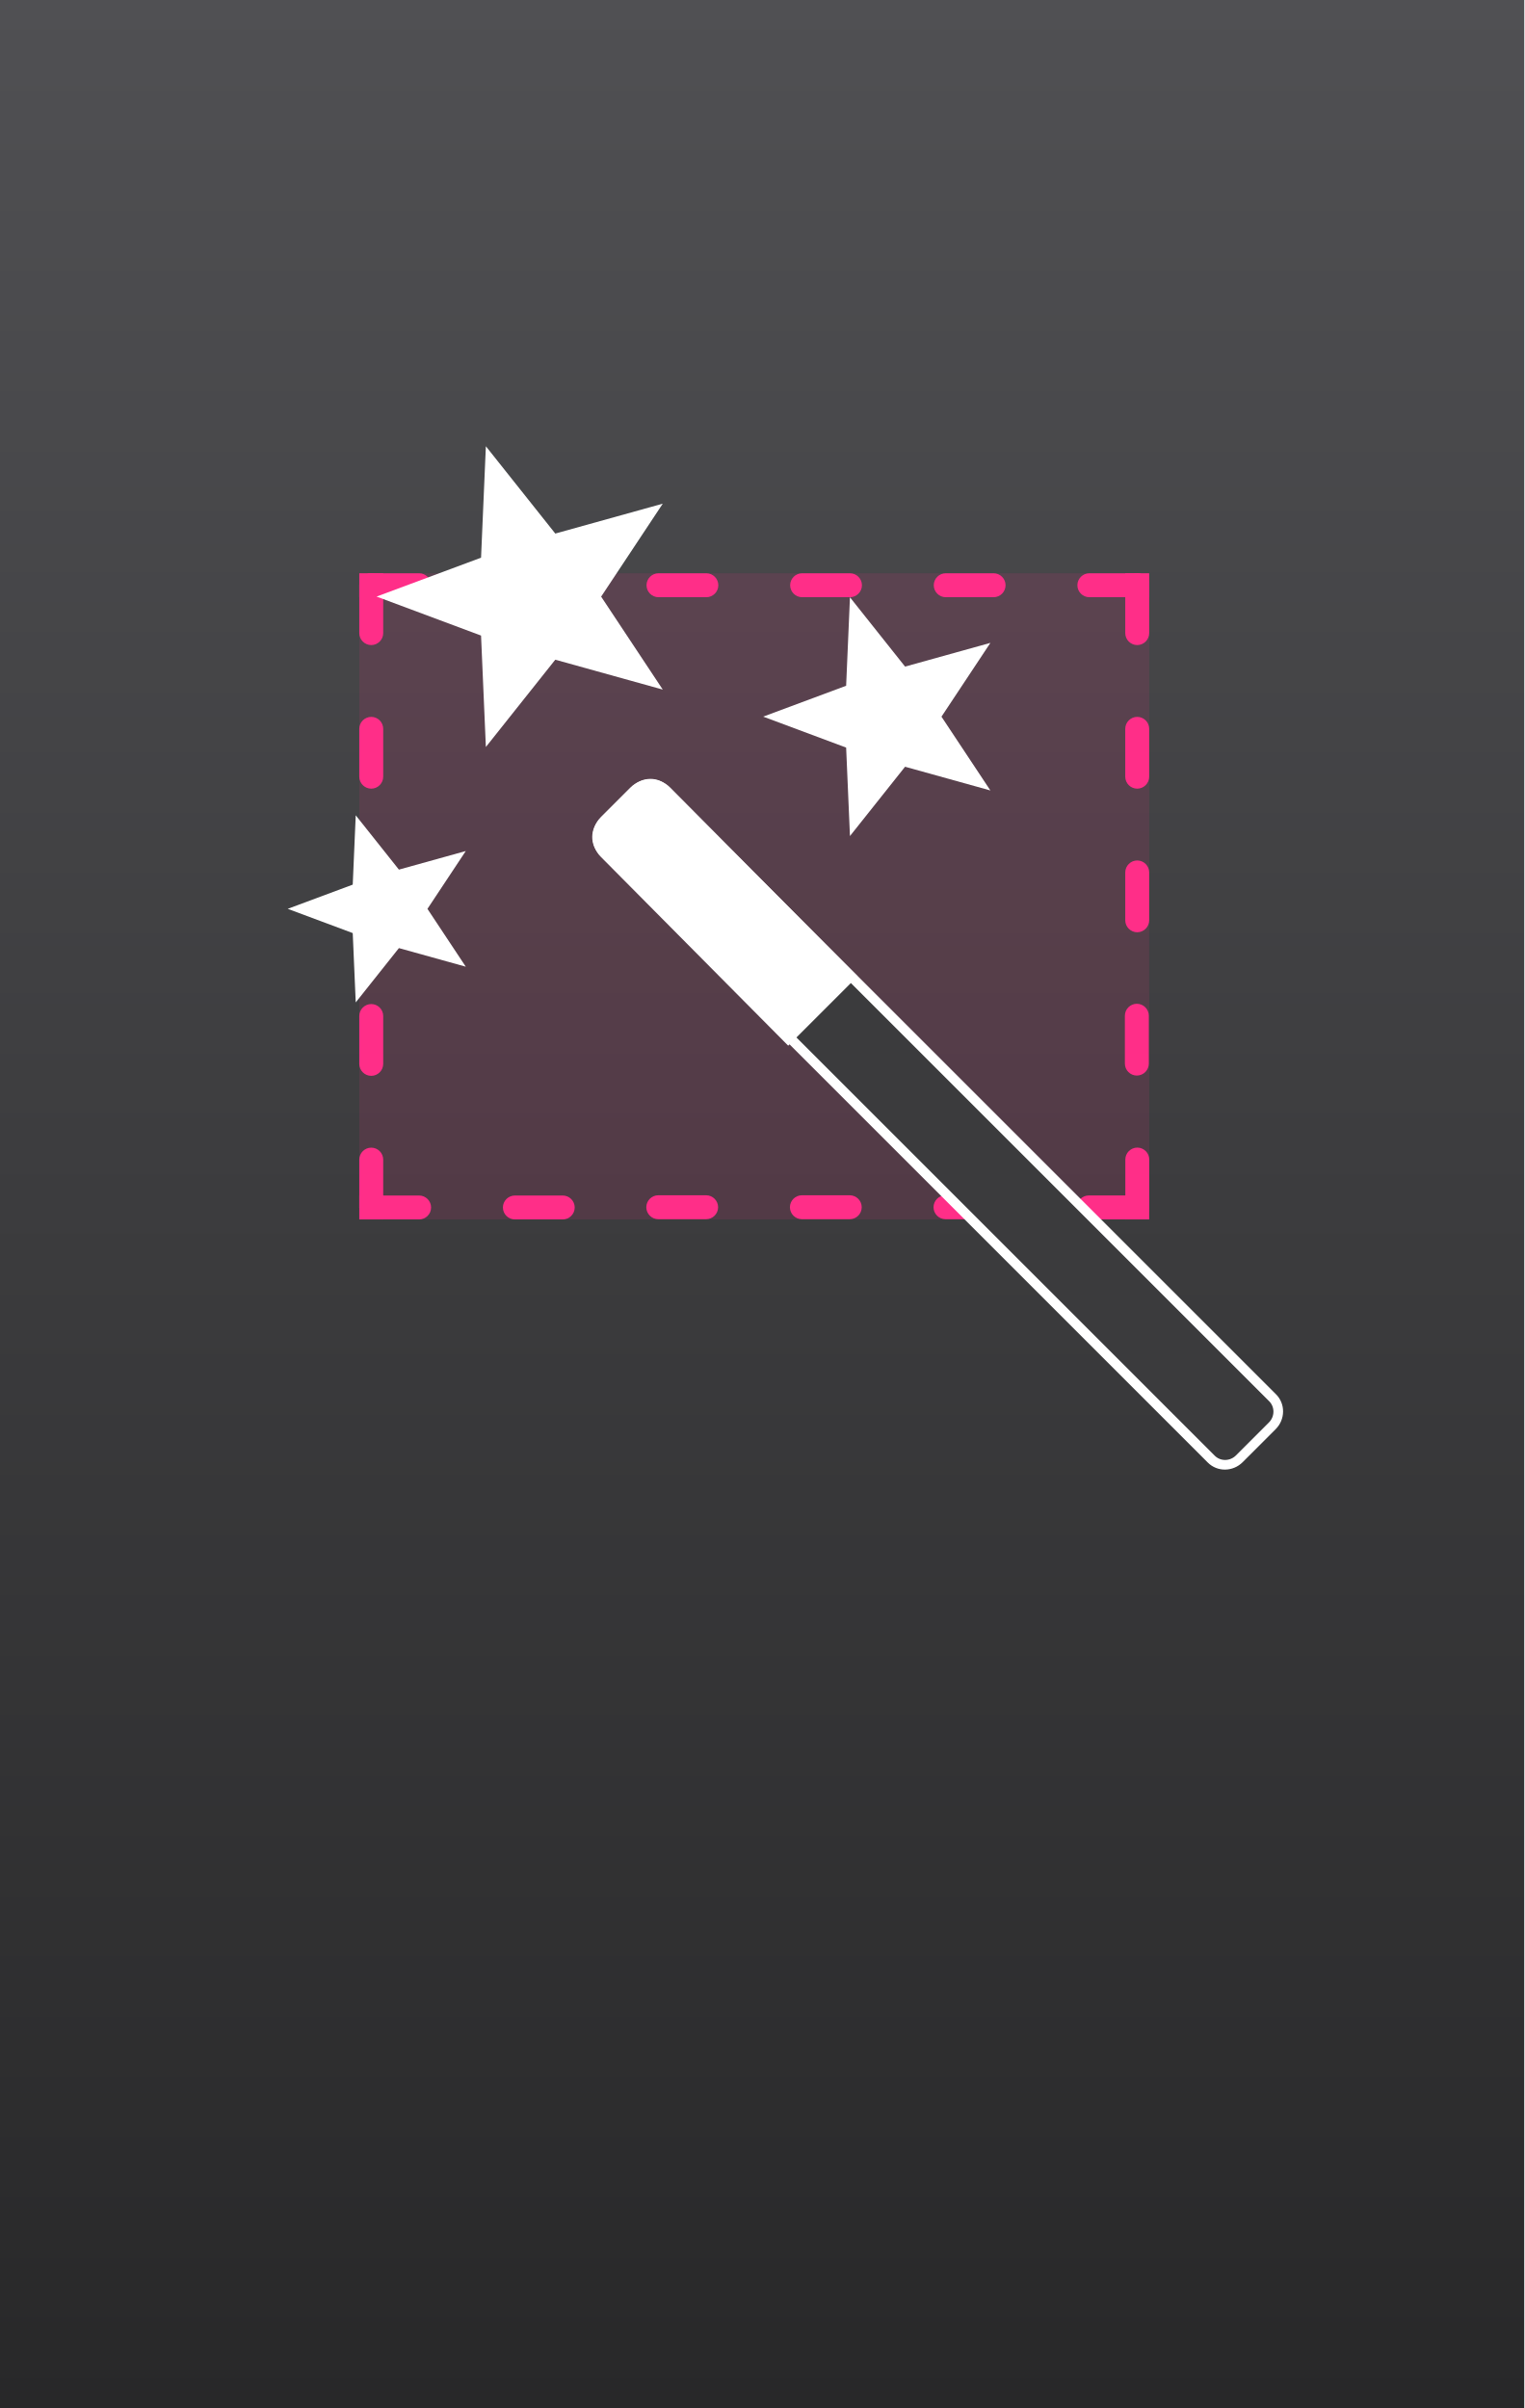
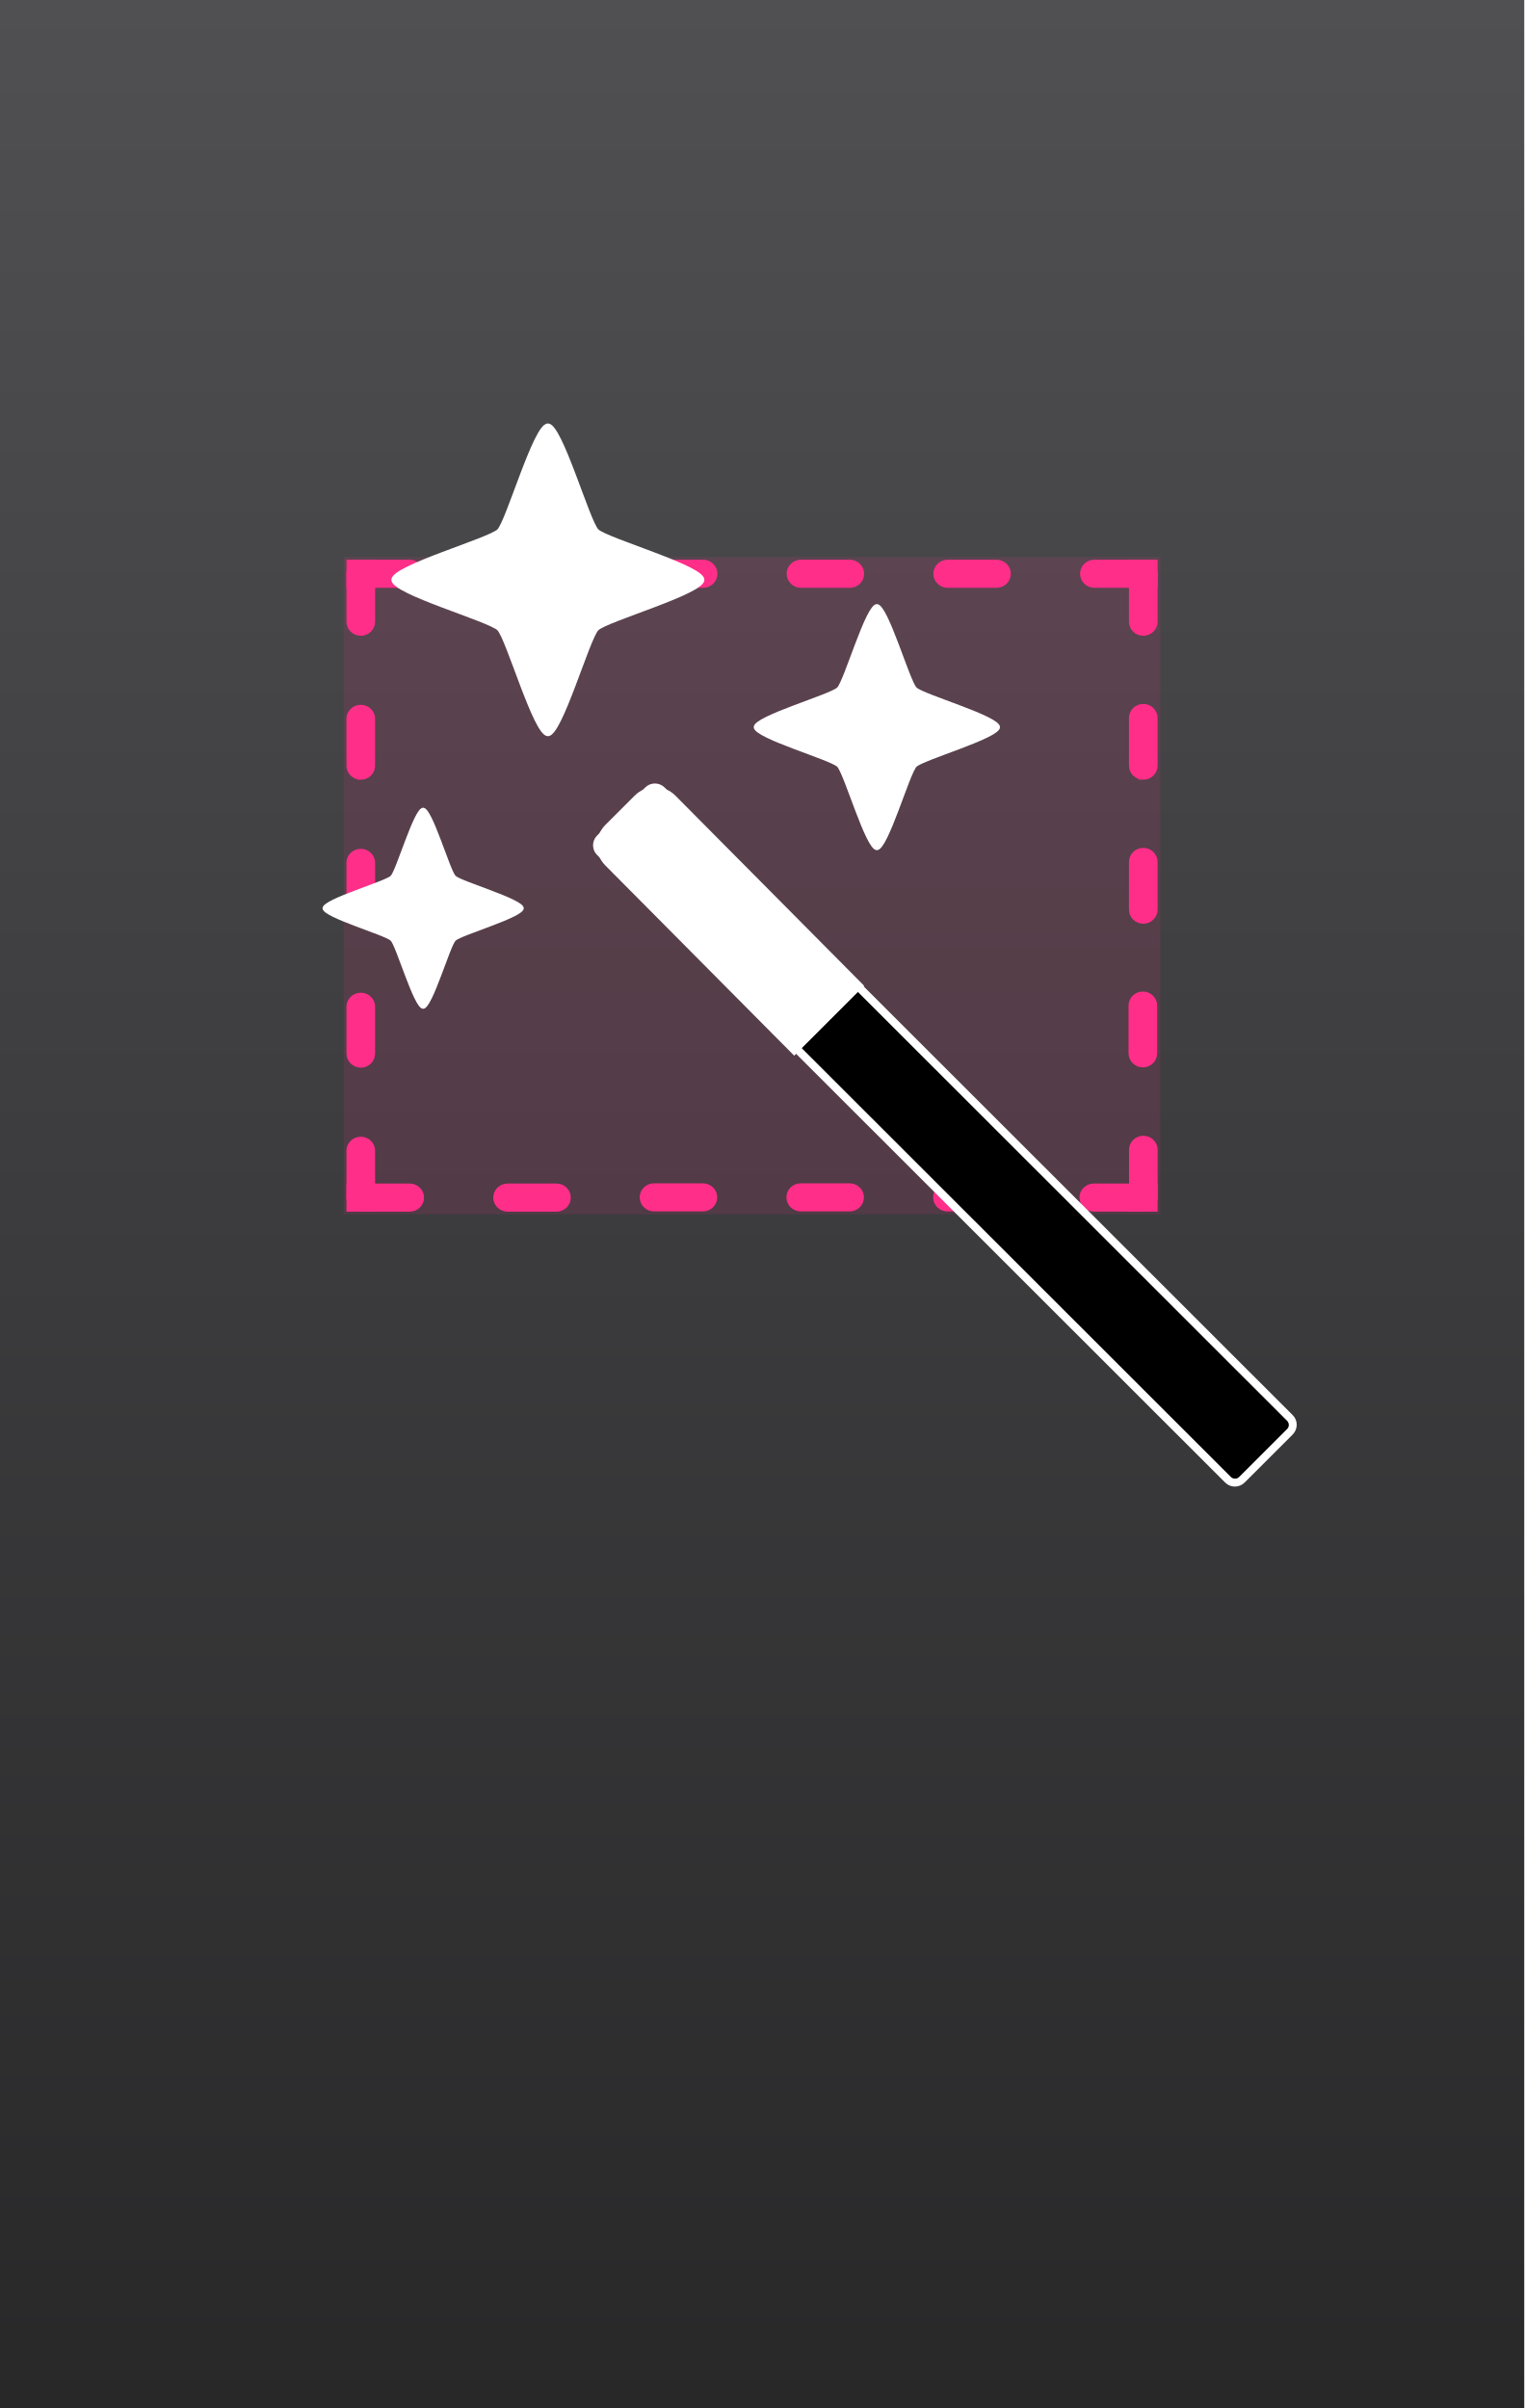
<svg xmlns="http://www.w3.org/2000/svg" xmlns:xlink="http://www.w3.org/1999/xlink" version="1.1" id="Layer_1" x="0px" y="0px" viewBox="0 0 312 493" xml:space="preserve" width="312" height="493">
  <defs id="defs176">
    <linearGradient id="linearGradient1534">
      <stop style="stop-color:#262627;stop-opacity:1" offset="0" id="stop1530" />
      <stop style="stop-color:#3b3b3d;stop-opacity:1" offset="1" id="stop1532" />
    </linearGradient>
    <linearGradient id="outerBackgroundGradient-76">
      <stop style="stop-color:#282829;stop-opacity:1" offset="0" id="stop3864-8-6-9" />
      <stop style="stop-color:#505053;stop-opacity:1" offset="1" id="stop3866-9-1-49" />
    </linearGradient>
    <linearGradient xlink:href="#outerBackgroundGradient-76" id="linearGradient5994" gradientUnits="userSpaceOnUse" gradientTransform="rotate(-90,143.75,155.75)" x1="35" y1="156" x2="253" y2="156" />
    <linearGradient xlink:href="#linearGradient1534" id="linearGradient1528" gradientUnits="userSpaceOnUse" gradientTransform="rotate(-90,17.623,276.2546)" x1="35" y1="156" x2="253" y2="156" />
    <linearGradient xlink:href="#outerBackgroundGradient-76" id="linearGradient907" x1="-127.977" y1="152.168" x2="-0.108" y2="152.168" gradientUnits="userSpaceOnUse" gradientTransform="matrix(3.855498,0,0,2.328893,-41.61804,-322.0132)" />
+     <linearGradient id="a" x1="144.49" x2="144.49" y1="266.85" y2="53.568" gradientTransform="matrix(1.0096 0 0 1.0096 -.10691 -.10393)" gradientUnits="userSpaceOnUse">
+       <stop stop-color="#282829" offset="0" id="stop1" />
+       <stop stop-color="#505053" offset="1" id="stop2" />
+     </linearGradient>
  </defs>
  <g style="display:none" id="layer7" transform="translate(123.6292,-42.034)">
    <text y="19.745" xml:space="preserve" x="15.007" style="font-style:normal;font-variant:normal;font-weight:normal;font-stretch:normal;line-height:0%;font-family:'DejaVu Sans';-inkscape-font-specification:'DejaVu Sans';display:inline;fill:#000000;fill-opacity:1;stroke:none;enable-background:new" id="context">
      <tspan style="font-style:normal;font-variant:normal;font-weight:normal;font-stretch:normal;font-size:18px;line-height:1.25;font-family:'DejaVu Sans';-inkscape-font-specification:'DejaVu Sans'" y="19.745" x="15.007" id="tspan3933">apps</tspan>
    </text>
    <text y="19.745" xml:space="preserve" x="122.488" style="font-style:normal;font-variant:normal;font-weight:bold;font-stretch:normal;line-height:0%;font-family:'DejaVu Sans';-inkscape-font-specification:'DejaVu Sans Bold';text-align:start;writing-mode:lr-tb;text-anchor:start;display:inline;fill:#000000;fill-opacity:1;stroke:none;enable-background:new" id="icon-name">
      <tspan style="font-style:normal;font-variant:normal;font-weight:bold;font-stretch:normal;font-size:18px;line-height:1.25;font-family:'DejaVu Sans';-inkscape-font-specification:'DejaVu Sans Bold'" y="19.745" x="122.488" id="tspan3937">bootloader</tspan>
    </text>
    <rect style="display:inline;overflow:visible;visibility:visible;fill:#eeeeec;fill-opacity:1;fill-rule:nonzero;stroke:none;stroke-width:2;marker:none;enable-background:accumulate" id="rect16x16" width="16" height="16" x="416" y="140" />
    <rect style="display:inline;overflow:visible;visibility:visible;fill:#d4d4d4;fill-opacity:1;fill-rule:nonzero;stroke:none;stroke-width:2;marker:none;enable-background:accumulate" id="rect24x24" width="24" height="24" x="416" y="100" />
    <rect style="display:inline;overflow:visible;visibility:visible;fill:#eeeeec;fill-opacity:1;fill-rule:nonzero;stroke:none;stroke-width:2;marker:none;enable-background:accumulate" id="rect32x32" width="32" height="32" x="416" y="52" />
    <rect y="101" x="417" height="22" width="22" id="rect22x22" style="display:inline;overflow:visible;visibility:visible;fill:#eeeeec;fill-opacity:1;fill-rule:nonzero;stroke:none;stroke-width:2;marker:none;enable-background:accumulate" />
    <rect y="220" x="288" height="48" width="48" id="rect48x48" style="display:inline;overflow:visible;visibility:visible;fill:#eeeeec;fill-opacity:1;fill-rule:nonzero;stroke:none;stroke-width:2;marker:none;enable-background:accumulate" />
    <rect style="display:inline;overflow:visible;visibility:visible;fill:#eeeeec;fill-opacity:1;fill-rule:nonzero;stroke:none;stroke-width:2;marker:none;enable-background:accumulate" id="rect256x256" width="256" height="256" x="16" y="28" />
    <rect style="display:inline;overflow:visible;visibility:visible;fill:#eeeeec;fill-opacity:1;fill-rule:nonzero;stroke:none;stroke-width:2;marker:none;enable-background:accumulate" id="rect64x64" width="64" height="64" x="288" y="140" />
    <rect style="display:inline;overflow:visible;visibility:visible;fill:#eeeeec;fill-opacity:1;fill-rule:nonzero;stroke:none;stroke-width:2;marker:none;enable-background:accumulate" id="rect96x96" width="96" height="96" x="288" y="28" />
  </g>
  <g id="layer4" style="display:inline" transform="translate(123.6292,-42.034)" />
  <g id="layer2" style="display:inline" transform="translate(123.6292,-42.034)">
    <rect style="fill:url(#linearGradient907);fill-opacity:1;stroke:none;stroke-width:25;stroke-linecap:square;stroke-linejoin:round;stroke-miterlimit:3.65;paint-order:markers stroke fill" id="rect76" width="493" height="312" x="-535.034" y="-123.629" transform="rotate(-90)" />
-     <g id="g1115" transform="matrix(1.160827,0,0,1.160802,-16.5161,-215.5934)" style="stroke-width:0.861">
-       <rect x="-28.917" y="323.049" style="fill:#ff2e88;fill-opacity:0.115;stroke-width:3.636" width="139.292" height="113.966" id="rect113" />
-       <path style="fill:#ff2e88;fill-opacity:1;stroke-width:3.636" d="m -18.365,327.27 h -8.442 c -1.161,0 -2.11,-0.95 -2.11,-2.11 v 0 c 0,-1.161 0.95,-2.11 2.11,-2.11 h 8.442 c 1.161,0 2.11,0.95 2.11,2.11 v 0 c 0,1.161 -0.95,2.11 -2.11,2.11 z" id="path135" />
-       <path style="fill:#ff2e88;fill-opacity:1;stroke-width:3.636" d="m 6.961,327.27 h -8.442 c -1.161,0 -2.11,-0.95 -2.11,-2.11 v 0 c 0,-1.161 0.95,-2.11 2.11,-2.11 h 8.442 c 1.161,0 2.11,0.95 2.11,2.11 v 0 c 0,1.161 -0.95,2.11 -2.11,2.11 z" id="path137" />
-       <path style="fill:#ff2e88;fill-opacity:1;stroke-width:3.636" d="m -18.365,437.015 h -8.442 c -1.161,0 -2.11,-0.95 -2.11,-2.11 v 0 c 0,-1.161 0.95,-2.11 2.11,-2.11 h 8.442 c 1.161,0 2.11,0.95 2.11,2.11 v 0 c 0,1.161 -0.95,2.11 -2.11,2.11 z" id="path139" />
-       <path style="fill:#ff2e88;fill-opacity:1;stroke-width:3.636" d="m 6.961,437.015 h -8.442 c -1.161,0 -2.11,-0.95 -2.11,-2.11 v 0 c 0,-1.161 0.95,-2.11 2.11,-2.11 h 8.442 c 1.161,0 2.11,0.95 2.11,2.11 v 0 c 0,1.161 -0.95,2.11 -2.11,2.11 z" id="path141" />
-       <path style="fill:#ff2e88;fill-opacity:1;stroke-width:3.636" d="m 32.287,327.27 h -8.442 c -1.161,0 -2.11,-0.95 -2.11,-2.11 v 0 c 0,-1.161 0.95,-2.11 2.11,-2.11 h 8.442 c 1.161,0 2.11,0.95 2.11,2.11 v 0 c 0,1.161 -0.95,2.11 -2.11,2.11 z" id="path143" />
-       <path style="fill:#ff2e88;fill-opacity:1;stroke-width:3.636" d="m 57.612,327.27 h -8.442 c -1.161,0 -2.11,-0.95 -2.11,-2.11 v 0 c 0,-1.161 0.95,-2.11 2.11,-2.11 h 8.442 c 1.161,0 2.11,0.95 2.11,2.11 v 0 c 0,1.161 -0.95,2.11 -2.11,2.11 z" id="path145" />
-       <path style="fill:#ff2e88;fill-opacity:1;stroke-width:3.636" d="M 82.938,327.27 H 74.496 c -1.161,0 -2.11,-0.95 -2.11,-2.11 v 0 c 0,-1.161 0.95,-2.11 2.11,-2.11 h 8.442 c 1.161,0 2.11,0.95 2.11,2.11 v 0 c 0,1.161 -0.95,2.11 -2.11,2.11 z" id="path147" />
-       <path style="fill:#ff2e88;fill-opacity:1;stroke-width:3.636" d="m 108.264,327.27 h -8.442 c -1.161,0 -2.11,-0.95 -2.11,-2.11 v 0 c 0,-1.161 0.95,-2.11 2.11,-2.11 h 8.442 c 1.161,0 2.11,0.95 2.11,2.11 v 0 c 0,1.161 -0.95,2.11 -2.11,2.11 z" id="path149" />
-       <path style="fill:#ff2e88;fill-opacity:1;stroke-width:3.636" d="m -26.807,361.038 v 0 c -1.161,0 -2.11,-0.95 -2.11,-2.11 v -8.442 c 0,-1.161 0.95,-2.11 2.11,-2.11 v 0 c 1.161,0 2.11,0.95 2.11,2.11 v 8.442 c 0,1.161 -0.95,2.11 -2.11,2.11 z" id="path151" />
-       <path style="fill:#ff2e88;fill-opacity:1;stroke-width:3.636" d="m -26.807,335.712 v 0 c -1.161,0 -2.11,-0.95 -2.11,-2.11 v -8.442 c 0,-1.161 0.95,-2.11 2.11,-2.11 v 0 c 1.161,0 2.11,0.95 2.11,2.11 v 8.442 c 0,1.161 -0.95,2.11 -2.11,2.11 z" id="path153" />
-       <path style="fill:#ff2e88;fill-opacity:1;stroke-width:3.636" d="m -26.807,411.689 v 0 c -1.161,0 -2.11,-0.95 -2.11,-2.11 v -8.442 c 0,-1.161 0.95,-2.11 2.11,-2.11 v 0 c 1.161,0 2.11,0.95 2.11,2.11 v 8.442 c 0,1.161 -0.95,2.11 -2.11,2.11 z" id="path155" />
-       <path style="fill:#ff2e88;fill-opacity:1;stroke-width:3.636" d="m -26.807,437.015 v 0 c -1.161,0 -2.11,-0.95 -2.11,-2.11 v -8.442 c 0,-1.161 0.95,-2.11 2.11,-2.11 v 0 c 1.161,0 2.11,0.95 2.11,2.11 v 8.442 c 0,1.161 -0.95,2.11 -2.11,2.11 z" id="path157" />
-       <path style="fill:#ff2e88;fill-opacity:1;stroke-width:3.636" d="m -26.807,386.364 v 0 c -1.161,0 -2.11,-0.95 -2.11,-2.11 v -8.442 c 0,-1.161 0.95,-2.11 2.11,-2.11 v 0 c 1.161,0 2.11,0.95 2.11,2.11 v 8.442 c 0,1.161 -0.95,2.11 -2.11,2.11 z" id="path159" />
-       <path style="fill:#ff2e88;fill-opacity:1;stroke-width:3.636" d="m 108.264,361.038 v 0 c -1.161,0 -2.11,-0.95 -2.11,-2.11 v -8.442 c 0,-1.161 0.95,-2.11 2.11,-2.11 v 0 c 1.161,0 2.11,0.95 2.11,2.11 v 8.442 c 0,1.161 -0.95,2.11 -2.11,2.11 z" id="path161" />
-       <path style="fill:#ff2e88;fill-opacity:1;stroke-width:3.636" d="m 108.264,335.712 v 0 c -1.161,0 -2.11,-0.95 -2.11,-2.11 v -8.442 c 0,-1.161 0.95,-2.11 2.11,-2.11 v 0 c 1.161,0 2.11,0.95 2.11,2.11 v 8.442 c 0,1.161 -0.95,2.11 -2.11,2.11 z" id="path163" />
-       <path style="fill:#ff2e88;fill-opacity:1;stroke-width:3.636" d="m 108.264,386.364 v 0 c -1.161,0 -2.11,-0.95 -2.11,-2.11 v -8.442 c 0,-1.161 0.95,-2.11 2.11,-2.11 v 0 c 1.161,0 2.11,0.95 2.11,2.11 v 8.442 c 0,1.161 -0.95,2.11 -2.11,2.11 z" id="path165" />
-       <rect x="-28.917" y="323.049" style="fill:#ff2e88;fill-opacity:1;stroke-width:3.636" width="4.221" height="4.221" id="rect167" />
-       <rect x="106.153" y="323.049" style="fill:#ff2e88;fill-opacity:1;stroke-width:3.636" width="4.221" height="4.221" id="rect169" />
-       <rect x="-28.917" y="432.794" style="fill:#ff2e88;fill-opacity:1;stroke-width:3.636" width="4.221" height="4.221" id="rect171" />
-       <path style="fill:#ff2e88;fill-opacity:1;stroke-width:3.636" d="m 106.167,434.895 v -8.442 c 0,-1.161 0.95,-2.11 2.11,-2.11 v 0 c 1.161,0 2.11,0.95 2.11,2.11 v 8.442 c 0,1.161 -0.95,2.11 -2.11,2.11 v 0 c -1.161,0 -2.11,-0.95 -2.11,-2.11 z" id="path180" />
-       <path style="fill:#ff2e88;fill-opacity:1;stroke-width:3.636" d="m 97.612,434.895 v 0 c 0,-1.161 0.95,-2.11 2.11,-2.11 h 8.442 c 1.161,0 2.11,0.95 2.11,2.11 v 0 c 0,1.161 -0.95,2.11 -2.11,2.11 h -8.442 c -1.161,0 -2.11,-0.95 -2.11,-2.11 z" id="path182" />
-       <rect x="432.794" y="-110.374" style="fill:#ff2e88;fill-opacity:1;stroke-width:3.636" width="4.221" height="4.221" id="rect184" transform="rotate(90)" />
-       <path style="fill:#ff2e88;fill-opacity:1;stroke-width:3.636" d="m 108.198,411.639 v 0 c -1.161,0 -2.11,-0.95 -2.11,-2.11 v -8.442 c 0,-1.161 0.95,-2.11 2.11,-2.11 v 0 c 1.161,0 2.11,0.95 2.11,2.11 v 8.442 c 0,1.161 -0.95,2.11 -2.11,2.11 z" id="path186" />
-       <path style="fill:#ff2e88;fill-opacity:1;stroke-width:3.636" d="m 32.248,436.973 h -8.442 c -1.161,0 -2.11,-0.95 -2.11,-2.11 v 0 c 0,-1.161 0.95,-2.11 2.11,-2.11 h 8.442 c 1.161,0 2.11,0.95 2.11,2.11 v 0 c 0,1.161 -0.95,2.11 -2.11,2.11 z" id="path192" />
-       <path style="fill:#ff2e88;fill-opacity:1;stroke-width:3.636" d="m 57.573,436.973 h -8.442 c -1.161,0 -2.11,-0.95 -2.11,-2.11 v 0 c 0,-1.161 0.95,-2.11 2.11,-2.11 h 8.442 c 1.161,0 2.11,0.95 2.11,2.11 v 0 c 0,1.161 -0.95,2.11 -2.11,2.11 z" id="path194" />
-       <path style="fill:#ff2e88;fill-opacity:1;stroke-width:3.636" d="m 82.899,436.973 h -8.442 c -1.161,0 -2.11,-0.95 -2.11,-2.11 v 0 c 0,-1.161 0.95,-2.11 2.11,-2.11 H 82.899 c 1.161,0 2.11,0.95 2.11,2.11 v 0 c 0,1.161 -0.95,2.11 -2.11,2.11 z" id="path196" />
-       <g id="g1864" transform="matrix(4.640878,-4.640878,4.640878,4.640878,-178.0893,381.433)" style="stroke-width:0.861">
-         <g id="g1835" transform="translate(4.041063,14.53651)" style="stroke-width:0.861">
-           <g id="g1781" style="stroke-width:0.861" />
-           <g id="g1801" transform="matrix(1,0,0,0.9761218,0,0.6424318)" style="stroke-width:0.861">
-             <rect style="fill:#3b3b3d;fill-opacity:1;stroke:#ffffff;stroke-width:0.262;stroke-linejoin:round;stroke-miterlimit:4;stroke-dasharray:none;stroke-opacity:1" id="rect1841" width="2.331" height="24.768" x="17.674" y="4.069" ry="0.539" rx="0.539" />
-             <g id="rect1843" style="opacity:1;stroke-width:0.861">
-               <path style="color:#000000;font-style:normal;font-variant:normal;font-weight:normal;font-stretch:normal;font-size:medium;line-height:normal;font-family:sans-serif;font-variant-ligatures:normal;font-variant-position:normal;font-variant-caps:normal;font-variant-numeric:normal;font-variant-alternates:normal;font-variant-east-asian:normal;font-feature-settings:normal;font-variation-settings:normal;text-indent:0;text-align:start;text-decoration:none;text-decoration-line:none;text-decoration-style:solid;text-decoration-color:#000000;letter-spacing:normal;word-spacing:normal;text-transform:none;writing-mode:lr-tb;direction:ltr;text-orientation:mixed;dominant-baseline:auto;baseline-shift:baseline;text-anchor:start;white-space:normal;shape-padding:0;shape-margin:0;inline-size:0;clip-rule:nonzero;display:inline;overflow:visible;visibility:visible;isolation:auto;mix-blend-mode:normal;color-interpolation:sRGB;color-interpolation-filters:linearRGB;solid-color:#000000;solid-opacity:1;vector-effect:none;fill:#ffffff;fill-opacity:1;fill-rule:nonzero;stroke:none;stroke-width:0.262;stroke-linecap:butt;stroke-linejoin:round;stroke-miterlimit:4;stroke-dasharray:none;stroke-dashoffset:0;stroke-opacity:1;color-rendering:auto;image-rendering:auto;shape-rendering:auto;text-rendering:auto;enable-background:accumulate;stop-color:#000000;stop-opacity:1" d="m 18.285,4.069 h 1.11 c 0.338,0 0.611,0.279 0.611,0.626 V 9.409 H 17.674 V 4.695 c 0,-0.347 0.272,-0.626 0.611,-0.626 z" id="path1570" />
-               <path style="color:#000000;font-style:normal;font-variant:normal;font-weight:normal;font-stretch:normal;font-size:medium;line-height:normal;font-family:sans-serif;font-variant-ligatures:normal;font-variant-position:normal;font-variant-caps:normal;font-variant-numeric:normal;font-variant-alternates:normal;font-variant-east-asian:normal;font-feature-settings:normal;font-variation-settings:normal;text-indent:0;text-align:start;text-decoration:none;text-decoration-line:none;text-decoration-style:solid;text-decoration-color:#000000;letter-spacing:normal;word-spacing:normal;text-transform:none;writing-mode:lr-tb;direction:ltr;text-orientation:mixed;dominant-baseline:auto;baseline-shift:baseline;text-anchor:start;white-space:normal;shape-padding:0;shape-margin:0;inline-size:0;clip-rule:nonzero;display:inline;overflow:visible;visibility:visible;isolation:auto;mix-blend-mode:normal;color-interpolation:sRGB;color-interpolation-filters:linearRGB;solid-color:#000000;solid-opacity:1;vector-effect:none;fill:#ffffff;fill-opacity:1;fill-rule:nonzero;stroke:none;stroke-width:0.861;stroke-linecap:butt;stroke-linejoin:round;stroke-miterlimit:4;stroke-dasharray:none;stroke-dashoffset:0;stroke-opacity:1;color-rendering:auto;image-rendering:auto;shape-rendering:auto;text-rendering:auto;enable-background:accumulate;stop-color:#000000;stop-opacity:1" d="m 18.285,3.918 c -0.422,0 -0.764,0.351 -0.764,0.777 l -0.028,7.32 h 2.635 l 0.028,-7.32 C 20.158,4.269 19.816,3.918 19.395,3.918 Z m 0,0.303 h 1.109 c 0.255,0 0.459,0.208 0.459,0.475 -1.293,-0.18 -0.765,-0.141 -2.027,0 0,-0.267 0.204,-0.475 0.459,-0.475 z" id="path1572" />
-             </g>
+     <g transform="matrix(8.775511,0,0,8.770071,-392.2674,-1120.204)" id="g16" style="stroke-width:0.431">
+       <g transform="matrix(0.13445,0,0,0.13445,32.901,139.31)" id="g15" style="stroke-width:0.431">
+         <g transform="matrix(1.0095,0,0,0.99224,-0.92822,-0.83095)" fill="#ff2e88" id="g10" style="stroke-width:0.431">
+           <rect x="43.125" y="47.431" width="140.36" height="115.03" fill-opacity="0.115" stroke-width="1.834" id="rect4" />
+           <g stroke="#ff2e88" stroke-width="0.72" id="g9">
+             <path d="M 54.463,52.469 H 46.071 A 2.111,2.109 0 0 1 43.96,50.37 c 0,-1.154 0.946,-2.099 2.111,-2.099 h 8.402 a 2.101,2.099 0 0 1 0,4.198 z m 25.217,0 H 71.288 A 2.111,2.109 0 0 1 69.187,50.37 c 0,-1.154 0.946,-2.099 2.101,-2.099 H 79.69 A 2.101,2.099 0 0 1 79.7,52.469 Z M 54.463,161.629 H 46.071 A 2.111,2.109 0 0 1 43.96,159.54 c 0,-1.164 0.946,-2.109 2.111,-2.109 h 8.402 a 2.101,2.099 0 0 1 0,4.198 z m 25.217,0 h -8.392 a 2.111,2.109 0 0 1 -2.101,-2.089 c 0,-1.164 0.946,-2.109 2.101,-2.109 H 79.69 a 2.101,2.099 0 0 1 0.01,4.198 z M 104.897,52.469 H 96.495 A 2.111,2.109 0 0 1 94.394,50.37 c 0,-1.154 0.946,-2.099 2.091,-2.099 h 8.412 a 2.101,2.099 0 0 1 0,4.198 z m 25.207,0 h -8.402 a 2.111,2.109 0 0 1 -2.091,-2.099 2.091,2.089 0 0 1 2.091,-2.099 h 8.402 a 2.101,2.099 0 0 1 0.01,4.198 z m 25.217,0 h -8.402 a 2.111,2.109 0 0 1 -2.101,-2.099 c 0,-1.154 0.946,-2.099 2.091,-2.099 h 8.412 a 2.101,2.099 0 0 1 0,4.198 z m 25.217,0 h -8.412 a 2.111,2.109 0 0 1 -2.091,-2.099 2.091,2.089 0 0 1 2.091,-2.099 h 8.412 a 2.101,2.099 0 0 1 0,4.198 z M 46.068,86.051 a 2.111,2.109 0 0 1 -2.111,-2.089 v -8.405 a 2.111,2.109 0 0 1 4.201,0 v 8.396 a 2.091,2.089 0 0 1 -2.091,2.099 z" id="path4" style="stroke-width:0.72" />
+             <path d="m 46.071,60.864 a 2.111,2.109 0 0 1 -2.111,-2.099 v -8.396 a 2.111,2.109 0 0 1 4.201,0 v 8.396 A 2.091,2.089 0 0 1 46.071,60.854 Z m 0,75.57 a 2.111,2.109 0 0 1 -2.111,-2.089 v -8.405 a 2.111,2.109 0 0 1 4.201,0 v 8.405 a 2.091,2.089 0 0 1 -2.091,2.089 z m 0,25.197 a 2.111,2.109 0 0 1 -2.111,-2.089 v -8.405 a 2.111,2.109 0 0 1 4.201,0 v 8.396 a 2.091,2.089 0 0 1 -2.091,2.099 z m 0,-50.383 a 2.111,2.109 0 0 1 -2.111,-2.099 v -8.396 a 2.111,2.109 0 0 1 4.201,0 v 8.396 a 2.091,2.089 0 0 1 -2.091,2.099 z m 134.47,-25.197 a 2.111,2.109 0 0 1 -2.101,-2.089 v -8.405 a 2.101,2.099 0 0 1 4.201,0 v 8.396 c 0,1.164 -0.946,2.099 -2.101,2.099 z m 0,-25.187 a 2.111,2.109 0 0 1 -2.101,-2.099 v -8.396 a 2.101,2.099 0 0 1 4.201,-0.01 v 8.405 a 2.091,2.089 0 0 1 -2.101,2.089 z m 0,50.383 a 2.111,2.109 0 0 1 -2.101,-2.099 v -8.396 a 2.101,2.099 0 0 1 4.201,-0.01 v 8.405 c 0,1.154 -0.946,2.099 -2.101,2.099 z" id="path5" style="stroke-width:0.72" />
+             <rect x="43.96" y="48.271" width="4.201" height="4.198" id="rect5" style="stroke-width:0.72" />
+             <rect x="178.44" y="48.271" width="4.201" height="4.198" id="rect6" style="stroke-width:0.72" />
+             <rect x="43.96" y="157.43" width="4.201" height="4.198" id="rect7" style="stroke-width:0.72" />
+             <path d="m 178.45,159.52 v -8.396 a 2.101,2.099 0 0 1 4.201,0 v 8.396 c 0,1.154 -0.946,2.099 -2.101,2.099 A 2.111,2.109 0 0 1 178.45,159.53 Z" id="path7" style="stroke-width:0.72" />
+             <path d="m 169.93,159.52 c 0,-1.154 0.946,-2.089 2.101,-2.089 h 8.412 a 2.096,2.094 0 0 1 0,4.188 h -8.412 a 2.111,2.109 0 0 1 -2.091,-2.089 z" id="path8" style="stroke-width:0.72" />
+             <rect transform="rotate(90)" x="157.43" y="-182.64" width="4.198" height="4.201" id="rect8" style="stroke-width:0.72" />
+             <path d="m 180.47,136.39 a 2.111,2.109 0 0 1 -2.101,-2.099 v -8.405 a 2.101,2.099 0 0 1 4.201,0 v 8.405 A 2.091,2.089 0 0 1 180.47,136.38 Z m -75.612,25.197 h -8.402 a 2.111,2.109 0 0 1 -2.101,-2.099 c 0,-1.154 0.946,-2.099 2.091,-2.099 h 8.412 c 1.155,0 2.101,0.945 2.101,2.099 0,1.154 -0.946,2.099 -2.101,2.099 z m 25.217,0 h -8.412 a 2.111,2.109 0 0 1 -2.091,-2.099 2.091,2.089 0 0 1 2.091,-2.099 h 8.412 a 2.101,2.099 0 0 1 0,4.198 z m 25.207,0 h -8.402 a 2.111,2.109 0 0 1 -2.101,-2.099 c 0,-1.154 0.946,-2.099 2.091,-2.099 h 8.412 a 2.101,2.099 0 0 1 0.01,4.198 z" id="path9" style="stroke-width:0.72" />
          </g>
        </g>
+         <g transform="matrix(0.99261,0,0,0.99261,2.3511,2.4994)" stroke-width="0.434" id="g11">
+           <rect transform="matrix(4.6409,-4.6409,4.5301,4.5301,-16.32,158.04)" x="17.67" y="4.07" width="2.33" height="24.77" rx="0.26" ry="0.267" stroke="#ffffff" stroke-linejoin="round" stroke-width="0.213" id="rect10" />
+           <path d="m 86.97,91.62 5.15,-5.15 a 4,4 0 0 1 5.67,0 l 21.35,21.35 -10.81,10.82 -21.36,-21.36 a 4,4 0 0 1 0,-5.66 z" color="#000000" color-rendering="auto" dominant-baseline="auto" fill="#ffffff" image-rendering="auto" shape-rendering="auto" solid-color="#000000" stop-color="#000000" style="font-variant-ligatures:normal;font-variant-position:normal;font-variant-caps:normal;font-variant-numeric:normal;font-variant-alternates:normal;font-variant-east-asian:normal;font-feature-settings:normal;font-variation-settings:normal;text-indent:0;text-decoration-line:none;text-decoration-style:solid;text-decoration-color:#000000;text-transform:none;text-orientation:mixed;white-space:normal;shape-padding:0;shape-margin:0;inline-size:0;isolation:auto;mix-blend-mode:normal;stroke-width:0.434" id="path10" />
+           <path d="m 86.29,90.93 a 5,5 0 0 0 -0.03,7.06 l 33.04,33.3 12.22,-12.23 -33.03,-33.3 a 5,5 0 0 0 -7.05,0.02 z m 1.37,1.37 5.15,-5.15 a 3,3 0 0 1 4.28,0.02 c -6.82,5.18 -4.2,2.91 -9.41,9.41 A 3,3 0 0 1 87.66,92.3 Z" color="#000000" color-rendering="auto" dominant-baseline="auto" fill="#ffffff" image-rendering="auto" shape-rendering="auto" solid-color="#000000" stop-color="#000000" style="font-variant-ligatures:normal;font-variant-position:normal;font-variant-caps:normal;font-variant-numeric:normal;font-variant-alternates:normal;font-variant-east-asian:normal;font-feature-settings:normal;font-variation-settings:normal;text-indent:0;text-decoration-line:none;text-decoration-style:solid;text-decoration-color:#000000;text-transform:none;text-orientation:mixed;white-space:normal;shape-padding:0;shape-margin:0;inline-size:0;isolation:auto;mix-blend-mode:normal;stroke-width:0.434" id="path11" />
+         </g>
+         <g transform="matrix(8.0101,0,0,8.0101,-273.16,-1134.7)" fill="#ffffff" fill-rule="evenodd" stroke="#ffffff" id="g14" style="stroke-width:0.431">
+           <path transform="matrix(0.23836,0,0,0.23836,42.147,113.61)" d="m 37.012,168.44 c -0.917,0 -2.877,-6.905 -3.525,-7.554 -0.648,-0.648 -7.554,-2.608 -7.554,-3.525 0,-0.917 6.905,-2.877 7.554,-3.525 0.648,-0.648 2.608,-7.554 3.525,-7.554 0.917,0 2.877,6.905 3.525,7.554 0.648,0.648 7.554,2.608 7.554,3.525 0,0.917 -6.905,2.877 -7.554,3.525 -0.648,0.648 -2.608,7.554 -3.525,7.554 z" stroke-width="0.223" id="path12" />
+           <path transform="matrix(0.19455,0,0,0.19455,33.941,124.43)" d="m 37.012,168.44 c -0.917,0 -2.877,-6.905 -3.525,-7.554 -0.648,-0.648 -7.554,-2.608 -7.554,-3.525 0,-0.917 6.905,-2.877 7.554,-3.525 0.648,-0.648 2.608,-7.554 3.525,-7.554 0.917,0 2.877,6.905 3.525,7.554 0.648,0.648 7.554,2.608 7.554,3.525 0,0.917 -6.905,2.877 -7.554,3.525 -0.648,0.648 -2.608,7.554 -3.525,7.554 z" stroke-width="0.247" id="path13" />
+           <path transform="matrix(0.30265,0,0,0.30265,32.642,100.3)" d="m 37.012,168.44 c -0.917,0 -2.877,-6.905 -3.525,-7.554 -0.648,-0.648 -7.554,-2.608 -7.554,-3.525 0,-0.917 6.905,-2.877 7.554,-3.525 0.648,-0.648 2.608,-7.554 3.525,-7.554 0.917,0 2.877,6.905 3.525,7.554 0.648,0.648 7.554,2.608 7.554,3.525 0,0.917 -6.905,2.877 -7.554,3.525 -0.648,0.648 -2.608,7.554 -3.525,7.554 z" stroke-width="0.246" id="path14" />
+         </g>
      </g>
-       <path style="fill:#ffffff;fill-opacity:1;stroke:none;stroke-width:0.214;stroke-linejoin:round;stroke-miterlimit:4;stroke-dasharray:none;stroke-opacity:1" id="path1890" transform="matrix(0,-7.328648,-7.328648,0,-22.8818,499.9265)" d="m 20.685,-8.895 -0.745,-1.996 -2.129,-0.092 1.668,-1.326 -0.571,-2.053 1.776,1.177 1.776,-1.177 -0.571,2.053 1.668,1.326 -2.129,0.092 z" />
-       <path style="fill:#ffffff;fill-opacity:1;stroke:none;stroke-width:0.274;stroke-linejoin:round;stroke-miterlimit:4;stroke-dasharray:none;stroke-opacity:1" id="path1892" transform="matrix(0,-5.743205,-5.743205,0,-92.62176,501.0298)" d="m 20.685,-8.895 -0.745,-1.996 -2.129,-0.092 1.668,-1.326 -0.571,-2.053 1.776,1.177 1.776,-1.177 -0.571,2.053 1.668,1.326 -2.129,0.092 z" />
-       <path style="fill:#ffffff;fill-opacity:1;stroke:none;stroke-width:0.17;stroke-linejoin:round;stroke-miterlimit:4;stroke-dasharray:none;stroke-opacity:1" id="path1894" transform="matrix(0,-9.231433,-9.231433,0,-107.9843,518.111)" d="m 20.685,-8.895 -0.745,-1.996 -2.129,-0.092 1.668,-1.326 -0.571,-2.053 1.776,1.177 1.776,-1.177 -0.571,2.053 1.668,1.326 -2.129,0.092 z" />
    </g>
  </g>
  <g id="layer6" style="display:inline" transform="translate(123.6292,-42.034)" />
  <g id="layer5" style="display:inline" transform="translate(123.6292,-42.034)" />
  <g id="layer3" style="display:inline" transform="translate(123.6292,-42.034)" />
</svg>
